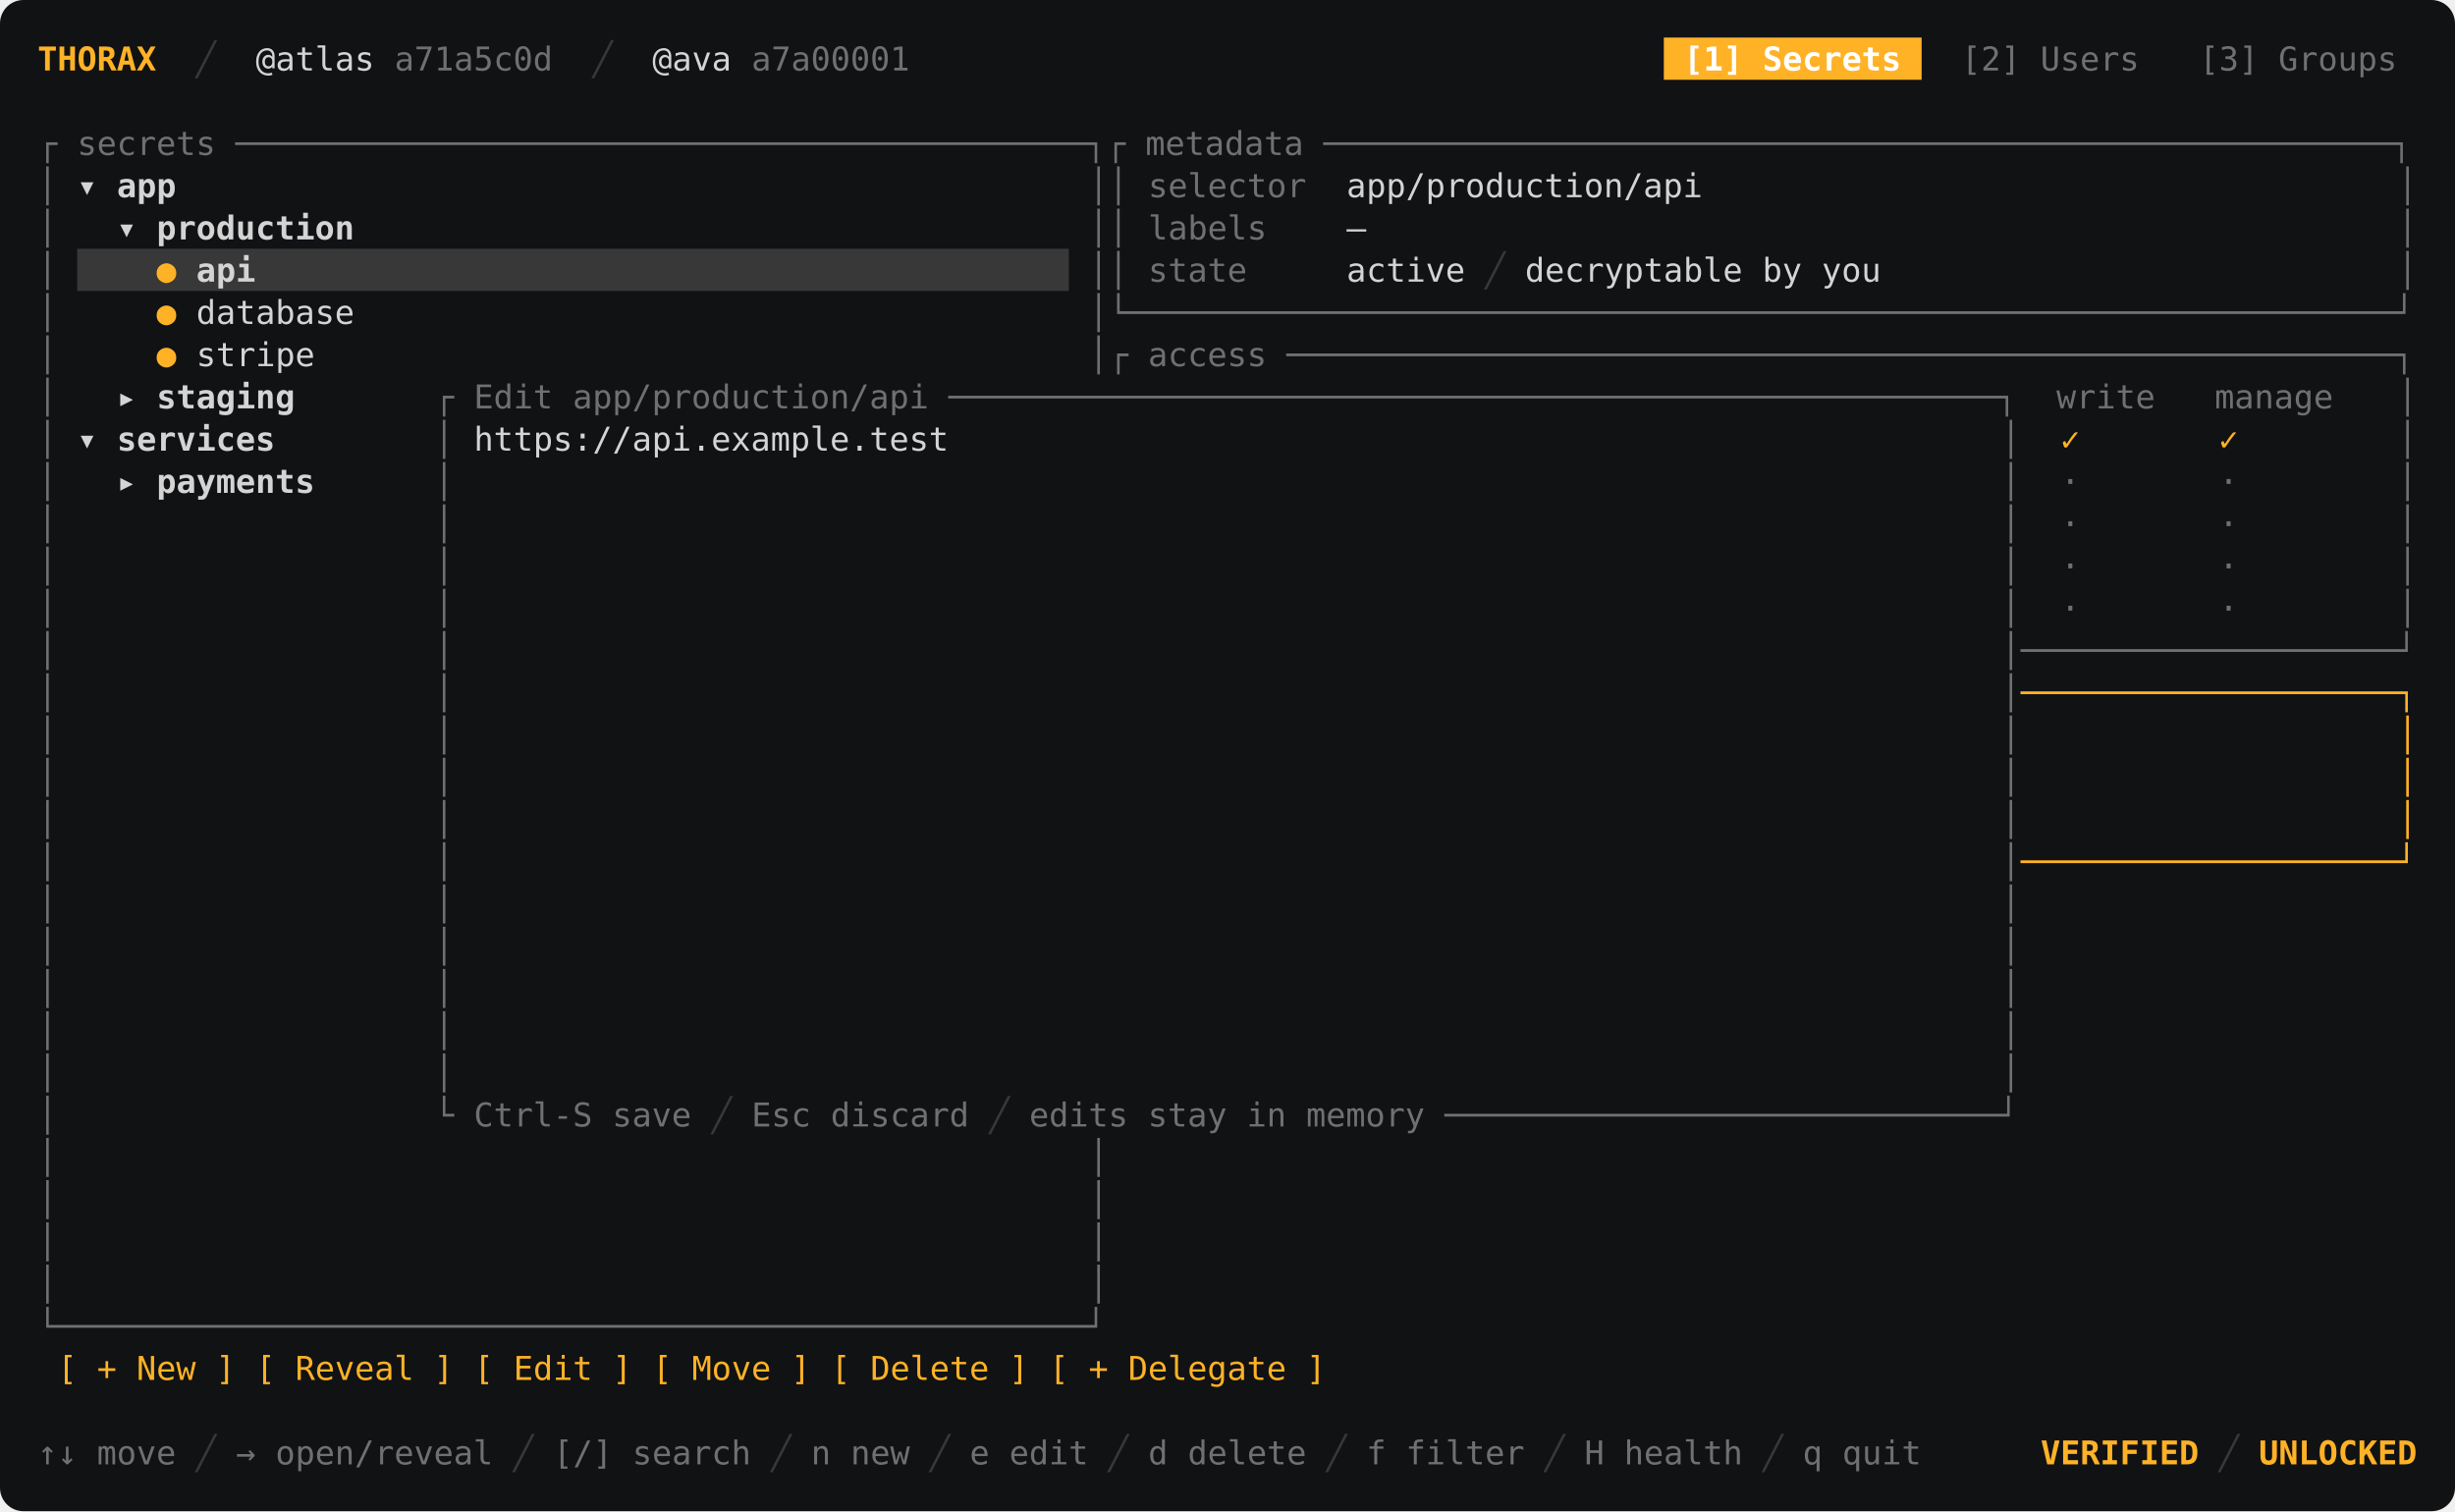
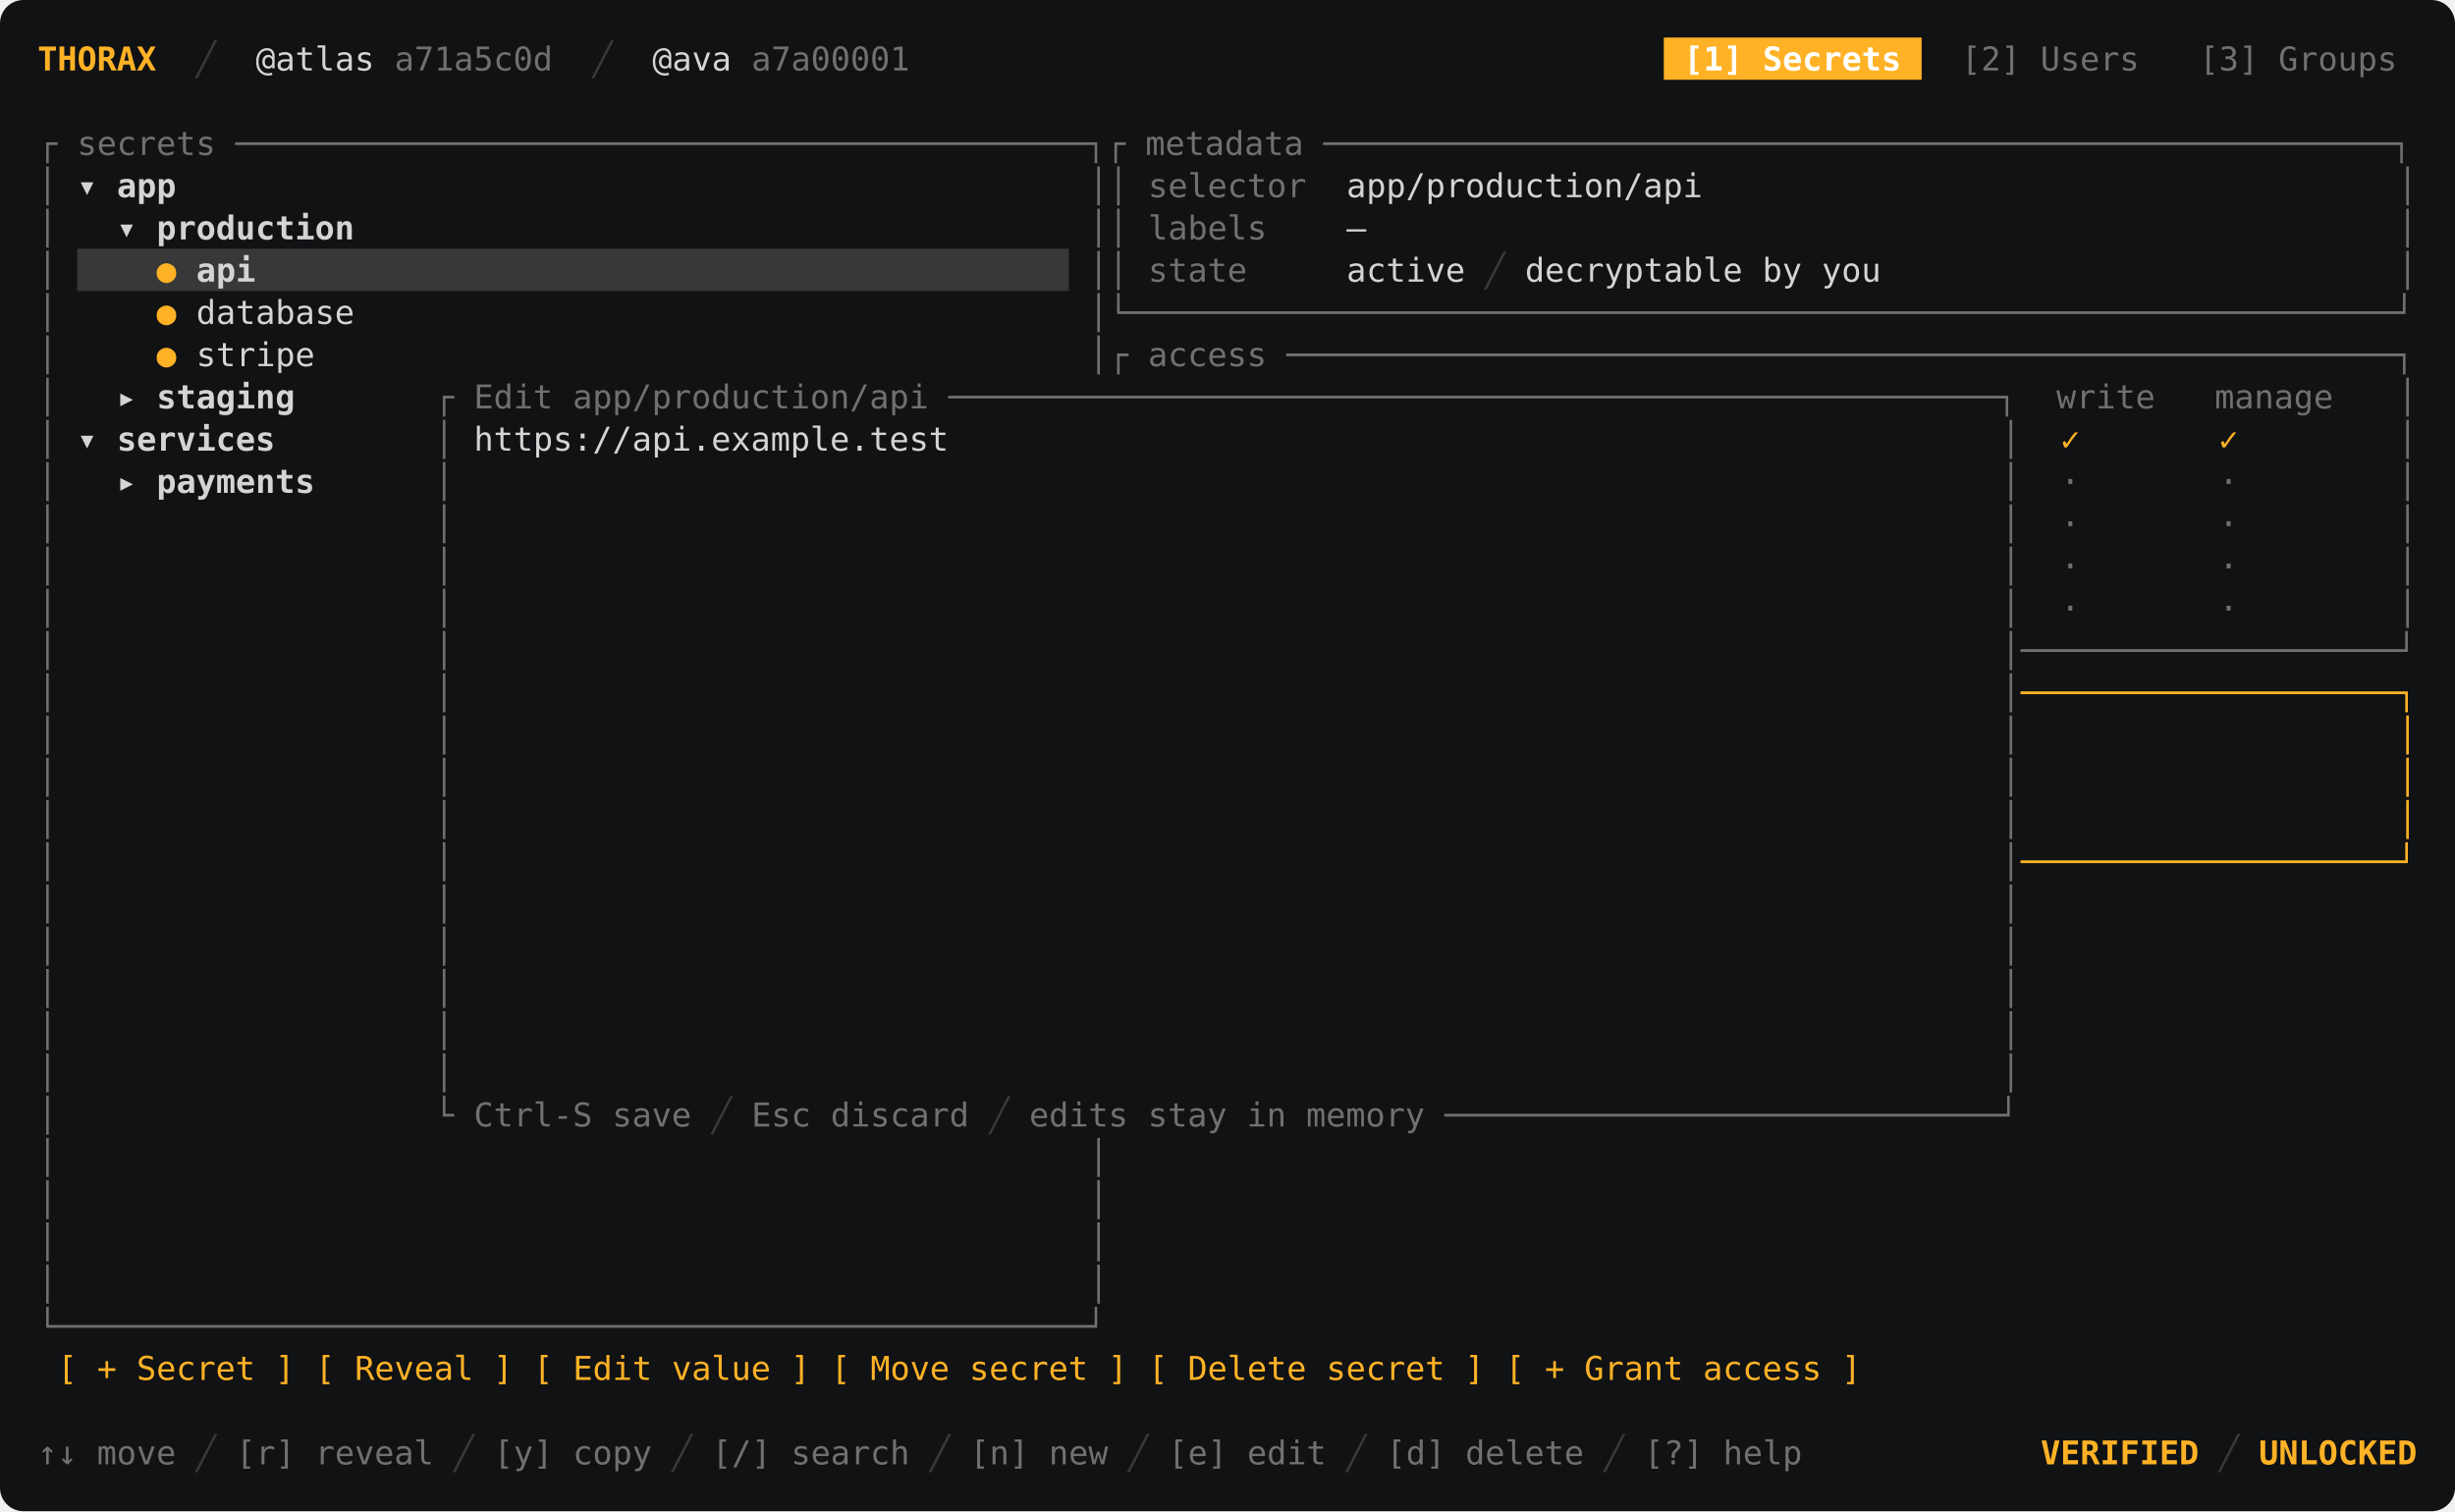
<svg xmlns="http://www.w3.org/2000/svg" width="1046" height="644" viewBox="0 0 1046 644">
  <rect width="100%" height="100%" rx="10" fill="#111214" />
  <style>text { font-family: "DejaVu Sans Mono", "Liberation Mono", monospace; font-size: 14px; font-variant-ligatures: none; }</style>
  <rect x="708.9" y="16" width="109.85" height="18" fill="#ffb226" />
  <rect x="32.9" y="106" width="422.5" height="18" fill="#383838" />
  <text x="16" y="30.04" fill="#ffb226" font-weight="700" xml:space="preserve">THORAX</text>
  <text x="66.7" y="30.04" fill="#383838" font-weight="400" xml:space="preserve">  ╱  </text>
  <text x="108.95" y="30.04" fill="#d4d4d4" font-weight="400" xml:space="preserve">@atlas</text>
  <text x="159.65" y="30.04" fill="#707070" font-weight="400" xml:space="preserve"> a71a5c0d</text>
  <text x="235.7" y="30.04" fill="#383838" font-weight="400" xml:space="preserve">  ╱  </text>
  <text x="277.95" y="30.04" fill="#d4d4d4" font-weight="400" xml:space="preserve">@ava</text>
  <text x="311.75" y="30.04" fill="#707070" font-weight="400" xml:space="preserve"> a7a00001</text>
  <text x="708.9" y="30.04" fill="#ffffff" font-weight="700" xml:space="preserve"> [1] Secrets </text>
  <text x="827.2" y="30.04" fill="#707070" font-weight="400" xml:space="preserve"> [2] Users </text>
  <text x="928.6" y="30.04" fill="#707070" font-weight="400" xml:space="preserve"> [3] Groups </text>
  <text x="16" y="66.04" fill="#707070" font-weight="400" xml:space="preserve">┌ secrets ───────────────────────────────────────────┐┌ metadata ──────────────────────────────────────────────────────┐</text>
  <text x="16" y="84.04" fill="#707070" font-weight="400" xml:space="preserve">│</text>
  <text x="24.45" y="84.04" fill="#d4d4d4" font-weight="400" xml:space="preserve"> ▾ </text>
  <text x="49.8" y="84.04" fill="#d4d4d4" font-weight="700" xml:space="preserve">app</text>
  <text x="463.85" y="84.04" fill="#707070" font-weight="400" xml:space="preserve">││</text>
  <text x="489.2" y="84.04" fill="#707070" font-weight="400" xml:space="preserve">selector  </text>
  <text x="573.7" y="84.04" fill="#d4d4d4" font-weight="400" xml:space="preserve">app/production/api                                   </text>
  <text x="1021.55" y="84.04" fill="#707070" font-weight="400" xml:space="preserve">│</text>
  <text x="16" y="102.04" fill="#707070" font-weight="400" xml:space="preserve">│</text>
  <text x="24.45" y="102.04" fill="#d4d4d4" font-weight="400" xml:space="preserve">   ▾ </text>
  <text x="66.7" y="102.04" fill="#d4d4d4" font-weight="700" xml:space="preserve">production</text>
  <text x="463.85" y="102.04" fill="#707070" font-weight="400" xml:space="preserve">││</text>
  <text x="489.2" y="102.04" fill="#707070" font-weight="400" xml:space="preserve">labels    </text>
  <text x="573.7" y="102.04" fill="#d4d4d4" font-weight="400" xml:space="preserve">—                                                    </text>
  <text x="1021.55" y="102.04" fill="#707070" font-weight="400" xml:space="preserve">│</text>
  <text x="16" y="120.04" fill="#707070" font-weight="400" xml:space="preserve">│</text>
  <text x="66.7" y="120.04" fill="#ffb226" font-weight="700" xml:space="preserve">● </text>
  <text x="83.6" y="120.04" fill="#d4d4d4" font-weight="700" xml:space="preserve">api                                         </text>
  <text x="463.85" y="120.04" fill="#707070" font-weight="400" xml:space="preserve">││</text>
  <text x="489.2" y="120.04" fill="#707070" font-weight="400" xml:space="preserve">state     </text>
  <text x="573.7" y="120.04" fill="#d4d4d4" font-weight="400" xml:space="preserve">active</text>
  <text x="624.4" y="120.04" fill="#383838" font-weight="400" xml:space="preserve"> ╱ </text>
  <text x="649.75" y="120.04" fill="#d4d4d4" font-weight="400" xml:space="preserve">decryptable by you                          </text>
  <text x="1021.55" y="120.04" fill="#707070" font-weight="400" xml:space="preserve">│</text>
  <text x="16" y="138.04" fill="#707070" font-weight="400" xml:space="preserve">│</text>
  <text x="66.7" y="138.04" fill="#ffb226" font-weight="400" xml:space="preserve">● </text>
  <text x="83.6" y="138.04" fill="#d4d4d4" font-weight="400" xml:space="preserve">database                                     </text>
  <text x="463.85" y="138.04" fill="#707070" font-weight="400" xml:space="preserve">│└────────────────────────────────────────────────────────────────┘</text>
  <text x="16" y="156.04" fill="#707070" font-weight="400" xml:space="preserve">│</text>
  <text x="66.7" y="156.04" fill="#ffb226" font-weight="400" xml:space="preserve">● </text>
  <text x="83.6" y="156.04" fill="#d4d4d4" font-weight="400" xml:space="preserve">stripe                                       </text>
  <text x="463.85" y="156.04" fill="#707070" font-weight="400" xml:space="preserve">│┌ access ────────────────────────────────────────────────────────┐</text>
  <text x="16" y="174.04" fill="#707070" font-weight="400" xml:space="preserve">│</text>
  <text x="24.45" y="174.04" fill="#d4d4d4" font-weight="400" xml:space="preserve">   ▸ </text>
  <text x="66.7" y="174.04" fill="#d4d4d4" font-weight="700" xml:space="preserve">staging</text>
  <text x="185" y="174.04" fill="#707070" font-weight="400" xml:space="preserve">┌ Edit app/production/api ─────────────────────────────────────────────────────┐  write   manage</text>
  <text x="1021.55" y="174.04" fill="#707070" font-weight="400" xml:space="preserve">│</text>
  <text x="16" y="192.04" fill="#707070" font-weight="400" xml:space="preserve">│</text>
  <text x="24.45" y="192.04" fill="#d4d4d4" font-weight="400" xml:space="preserve"> ▾ </text>
  <text x="49.8" y="192.04" fill="#d4d4d4" font-weight="700" xml:space="preserve">services</text>
  <text x="185" y="192.04" fill="#707070" font-weight="400" xml:space="preserve">│</text>
  <text x="193.45" y="192.04" fill="#d4d4d4" font-weight="400" xml:space="preserve"> https://api.example.test                                                     </text>
  <text x="852.55" y="192.04" fill="#707070" font-weight="400" xml:space="preserve">│</text>
  <text x="861" y="192.04" fill="#ffb226" font-weight="400" xml:space="preserve">  ✓       ✓       </text>
  <text x="1021.55" y="192.04" fill="#707070" font-weight="400" xml:space="preserve">│</text>
  <text x="16" y="210.04" fill="#707070" font-weight="400" xml:space="preserve">│</text>
  <text x="24.45" y="210.04" fill="#d4d4d4" font-weight="400" xml:space="preserve">   ▸ </text>
  <text x="66.7" y="210.04" fill="#d4d4d4" font-weight="700" xml:space="preserve">payments</text>
  <text x="185" y="210.04" fill="#707070" font-weight="400" xml:space="preserve">│</text>
  <text x="852.55" y="210.04" fill="#707070" font-weight="400" xml:space="preserve">│</text>
  <text x="877.9" y="210.04" fill="#707070" font-weight="400" xml:space="preserve">·       ·       </text>
  <text x="1021.55" y="210.04" fill="#707070" font-weight="400" xml:space="preserve">│</text>
  <text x="16" y="228.04" fill="#707070" font-weight="400" xml:space="preserve">│</text>
  <text x="185" y="228.04" fill="#707070" font-weight="400" xml:space="preserve">│</text>
  <text x="852.55" y="228.04" fill="#707070" font-weight="400" xml:space="preserve">│</text>
  <text x="877.9" y="228.04" fill="#707070" font-weight="400" xml:space="preserve">·       ·       </text>
  <text x="1021.55" y="228.04" fill="#707070" font-weight="400" xml:space="preserve">│</text>
  <text x="16" y="246.04" fill="#707070" font-weight="400" xml:space="preserve">│</text>
  <text x="185" y="246.04" fill="#707070" font-weight="400" xml:space="preserve">│</text>
  <text x="852.55" y="246.04" fill="#707070" font-weight="400" xml:space="preserve">│</text>
  <text x="877.9" y="246.04" fill="#707070" font-weight="400" xml:space="preserve">·       ·       </text>
  <text x="1021.55" y="246.04" fill="#707070" font-weight="400" xml:space="preserve">│</text>
  <text x="16" y="264.04" fill="#707070" font-weight="400" xml:space="preserve">│</text>
  <text x="185" y="264.04" fill="#707070" font-weight="400" xml:space="preserve">│</text>
  <text x="852.55" y="264.04" fill="#707070" font-weight="400" xml:space="preserve">│</text>
  <text x="877.9" y="264.04" fill="#707070" font-weight="400" xml:space="preserve">·       ·       </text>
  <text x="1021.55" y="264.04" fill="#707070" font-weight="400" xml:space="preserve">│</text>
  <text x="16" y="282.04" fill="#707070" font-weight="400" xml:space="preserve">│</text>
  <text x="185" y="282.04" fill="#707070" font-weight="400" xml:space="preserve">│</text>
  <text x="852.55" y="282.04" fill="#707070" font-weight="400" xml:space="preserve">│───────────────────┘</text>
  <text x="16" y="300.04" fill="#707070" font-weight="400" xml:space="preserve">│</text>
  <text x="185" y="300.04" fill="#707070" font-weight="400" xml:space="preserve">│</text>
  <text x="852.55" y="300.04" fill="#707070" font-weight="400" xml:space="preserve">│</text>
  <text x="861" y="300.04" fill="#ffb226" font-weight="400" xml:space="preserve">───────────────────┐</text>
  <text x="16" y="318.04" fill="#707070" font-weight="400" xml:space="preserve">│</text>
  <text x="185" y="318.04" fill="#707070" font-weight="400" xml:space="preserve">│</text>
  <text x="852.55" y="318.04" fill="#707070" font-weight="400" xml:space="preserve">│</text>
  <text x="1021.55" y="318.04" fill="#ffb226" font-weight="400" xml:space="preserve">│</text>
  <text x="16" y="336.04" fill="#707070" font-weight="400" xml:space="preserve">│</text>
  <text x="185" y="336.04" fill="#707070" font-weight="400" xml:space="preserve">│</text>
  <text x="852.55" y="336.04" fill="#707070" font-weight="400" xml:space="preserve">│</text>
  <text x="1021.55" y="336.04" fill="#ffb226" font-weight="400" xml:space="preserve">│</text>
  <text x="16" y="354.04" fill="#707070" font-weight="400" xml:space="preserve">│</text>
  <text x="185" y="354.04" fill="#707070" font-weight="400" xml:space="preserve">│</text>
  <text x="852.55" y="354.04" fill="#707070" font-weight="400" xml:space="preserve">│</text>
  <text x="1021.55" y="354.04" fill="#ffb226" font-weight="400" xml:space="preserve">│</text>
  <text x="16" y="372.04" fill="#707070" font-weight="400" xml:space="preserve">│</text>
  <text x="185" y="372.04" fill="#707070" font-weight="400" xml:space="preserve">│</text>
  <text x="852.55" y="372.04" fill="#707070" font-weight="400" xml:space="preserve">│</text>
  <text x="861" y="372.04" fill="#ffb226" font-weight="400" xml:space="preserve">───────────────────┘</text>
  <text x="16" y="390.04" fill="#707070" font-weight="400" xml:space="preserve">│</text>
  <text x="185" y="390.04" fill="#707070" font-weight="400" xml:space="preserve">│</text>
  <text x="852.55" y="390.04" fill="#707070" font-weight="400" xml:space="preserve">│</text>
  <text x="16" y="408.04" fill="#707070" font-weight="400" xml:space="preserve">│</text>
  <text x="185" y="408.04" fill="#707070" font-weight="400" xml:space="preserve">│</text>
  <text x="852.55" y="408.04" fill="#707070" font-weight="400" xml:space="preserve">│</text>
  <text x="16" y="426.04" fill="#707070" font-weight="400" xml:space="preserve">│</text>
  <text x="185" y="426.04" fill="#707070" font-weight="400" xml:space="preserve">│</text>
  <text x="852.55" y="426.04" fill="#707070" font-weight="400" xml:space="preserve">│</text>
  <text x="16" y="444.04" fill="#707070" font-weight="400" xml:space="preserve">│</text>
  <text x="185" y="444.04" fill="#707070" font-weight="400" xml:space="preserve">│</text>
  <text x="852.55" y="444.04" fill="#707070" font-weight="400" xml:space="preserve">│</text>
  <text x="16" y="462.04" fill="#707070" font-weight="400" xml:space="preserve">│</text>
  <text x="185" y="462.04" fill="#707070" font-weight="400" xml:space="preserve">│</text>
  <text x="852.55" y="462.04" fill="#707070" font-weight="400" xml:space="preserve">│</text>
  <text x="16" y="480.04" fill="#707070" font-weight="400" xml:space="preserve">│</text>
  <text x="185" y="480.04" fill="#707070" font-weight="400" xml:space="preserve">└ Ctrl-S save</text>
  <text x="294.85" y="480.04" fill="#383838" font-weight="400" xml:space="preserve"> ╱ </text>
  <text x="320.2" y="480.04" fill="#707070" font-weight="400" xml:space="preserve">Esc discard</text>
  <text x="413.15" y="480.04" fill="#383838" font-weight="400" xml:space="preserve"> ╱ </text>
  <text x="438.5" y="480.04" fill="#707070" font-weight="400" xml:space="preserve">edits stay in memory ────────────────────────────┘</text>
  <text x="16" y="498.04" fill="#707070" font-weight="400" xml:space="preserve">│</text>
  <text x="463.85" y="498.04" fill="#707070" font-weight="400" xml:space="preserve">│</text>
  <text x="16" y="516.04" fill="#707070" font-weight="400" xml:space="preserve">│</text>
  <text x="463.85" y="516.04" fill="#707070" font-weight="400" xml:space="preserve">│</text>
  <text x="16" y="534.04" fill="#707070" font-weight="400" xml:space="preserve">│</text>
  <text x="463.85" y="534.04" fill="#707070" font-weight="400" xml:space="preserve">│</text>
  <text x="16" y="552.04" fill="#707070" font-weight="400" xml:space="preserve">│</text>
  <text x="463.85" y="552.04" fill="#707070" font-weight="400" xml:space="preserve">│</text>
  <text x="16" y="570.04" fill="#707070" font-weight="400" xml:space="preserve">└────────────────────────────────────────────────────┘</text>
-   <text x="24.45" y="588.04" fill="#ffb226" font-weight="400" xml:space="preserve">[ + New ]</text>
-   <text x="108.95" y="588.04" fill="#ffb226" font-weight="400" xml:space="preserve">[ Reveal ]</text>
-   <text x="201.9" y="588.04" fill="#ffb226" font-weight="400" xml:space="preserve">[ Edit ]</text>
-   <text x="277.95" y="588.04" fill="#ffb226" font-weight="400" xml:space="preserve">[ Move ]</text>
-   <text x="354" y="588.04" fill="#ffb226" font-weight="400" xml:space="preserve">[ Delete ]</text>
-   <text x="446.95" y="588.04" fill="#ffb226" font-weight="400" xml:space="preserve">[ + Delegate ]</text>
+   <text x="24.45" y="588.04" fill="#ffb226" font-weight="400" xml:space="preserve">[ + Secret ]</text>
+   <text x="134.3" y="588.04" fill="#ffb226" font-weight="400" xml:space="preserve">[ Reveal ]</text>
+   <text x="227.25" y="588.04" fill="#ffb226" font-weight="400" xml:space="preserve">[ Edit value ]</text>
+   <text x="354" y="588.04" fill="#ffb226" font-weight="400" xml:space="preserve">[ Move secret ]</text>
+   <text x="489.2" y="588.04" fill="#ffb226" font-weight="400" xml:space="preserve">[ Delete secret ]</text>
+   <text x="641.3" y="588.04" fill="#ffb226" font-weight="400" xml:space="preserve">[ + Grant access ]</text>
  <text x="16" y="624.04" fill="#707070" font-weight="400" xml:space="preserve">↑↓ move</text>
  <text x="75.15" y="624.04" fill="#383838" font-weight="400" xml:space="preserve"> ╱ </text>
-   <text x="100.5" y="624.04" fill="#707070" font-weight="400" xml:space="preserve">→ open/reveal</text>
-   <text x="210.35" y="624.04" fill="#383838" font-weight="400" xml:space="preserve"> ╱ </text>
-   <text x="235.7" y="624.04" fill="#707070" font-weight="400" xml:space="preserve">[/] search</text>
-   <text x="320.2" y="624.04" fill="#383838" font-weight="400" xml:space="preserve"> ╱ </text>
-   <text x="345.55" y="624.04" fill="#707070" font-weight="400" xml:space="preserve">n new</text>
+   <text x="100.5" y="624.04" fill="#707070" font-weight="400" xml:space="preserve">[r] reveal</text>
+   <text x="185" y="624.04" fill="#383838" font-weight="400" xml:space="preserve"> ╱ </text>
+   <text x="210.35" y="624.04" fill="#707070" font-weight="400" xml:space="preserve">[y] copy</text>
+   <text x="277.95" y="624.04" fill="#383838" font-weight="400" xml:space="preserve"> ╱ </text>
+   <text x="303.3" y="624.04" fill="#707070" font-weight="400" xml:space="preserve">[/] search</text>
  <text x="387.8" y="624.04" fill="#383838" font-weight="400" xml:space="preserve"> ╱ </text>
-   <text x="413.15" y="624.04" fill="#707070" font-weight="400" xml:space="preserve">e edit</text>
-   <text x="463.85" y="624.04" fill="#383838" font-weight="400" xml:space="preserve"> ╱ </text>
-   <text x="489.2" y="624.04" fill="#707070" font-weight="400" xml:space="preserve">d delete</text>
-   <text x="556.8" y="624.04" fill="#383838" font-weight="400" xml:space="preserve"> ╱ </text>
-   <text x="582.15" y="624.04" fill="#707070" font-weight="400" xml:space="preserve">f filter</text>
-   <text x="649.75" y="624.04" fill="#383838" font-weight="400" xml:space="preserve"> ╱ </text>
-   <text x="675.1" y="624.04" fill="#707070" font-weight="400" xml:space="preserve">H health</text>
-   <text x="742.7" y="624.04" fill="#383838" font-weight="400" xml:space="preserve"> ╱ </text>
-   <text x="768.05" y="624.04" fill="#707070" font-weight="400" xml:space="preserve">q quit</text>
+   <text x="413.15" y="624.04" fill="#707070" font-weight="400" xml:space="preserve">[n] new</text>
+   <text x="472.3" y="624.04" fill="#383838" font-weight="400" xml:space="preserve"> ╱ </text>
+   <text x="497.65" y="624.04" fill="#707070" font-weight="400" xml:space="preserve">[e] edit</text>
+   <text x="565.25" y="624.04" fill="#383838" font-weight="400" xml:space="preserve"> ╱ </text>
+   <text x="590.6" y="624.04" fill="#707070" font-weight="400" xml:space="preserve">[d] delete</text>
+   <text x="675.1" y="624.04" fill="#383838" font-weight="400" xml:space="preserve"> ╱ </text>
+   <text x="700.45" y="624.04" fill="#707070" font-weight="400" xml:space="preserve">[?] help</text>
  <text x="869.45" y="624.04" fill="#ffb226" font-weight="700" xml:space="preserve">VERIFIED</text>
  <text x="937.05" y="624.04" fill="#383838" font-weight="400" xml:space="preserve"> ╱ </text>
  <text x="962.4" y="624.04" fill="#ffb226" font-weight="700" xml:space="preserve">UNLOCKED</text>
</svg>
